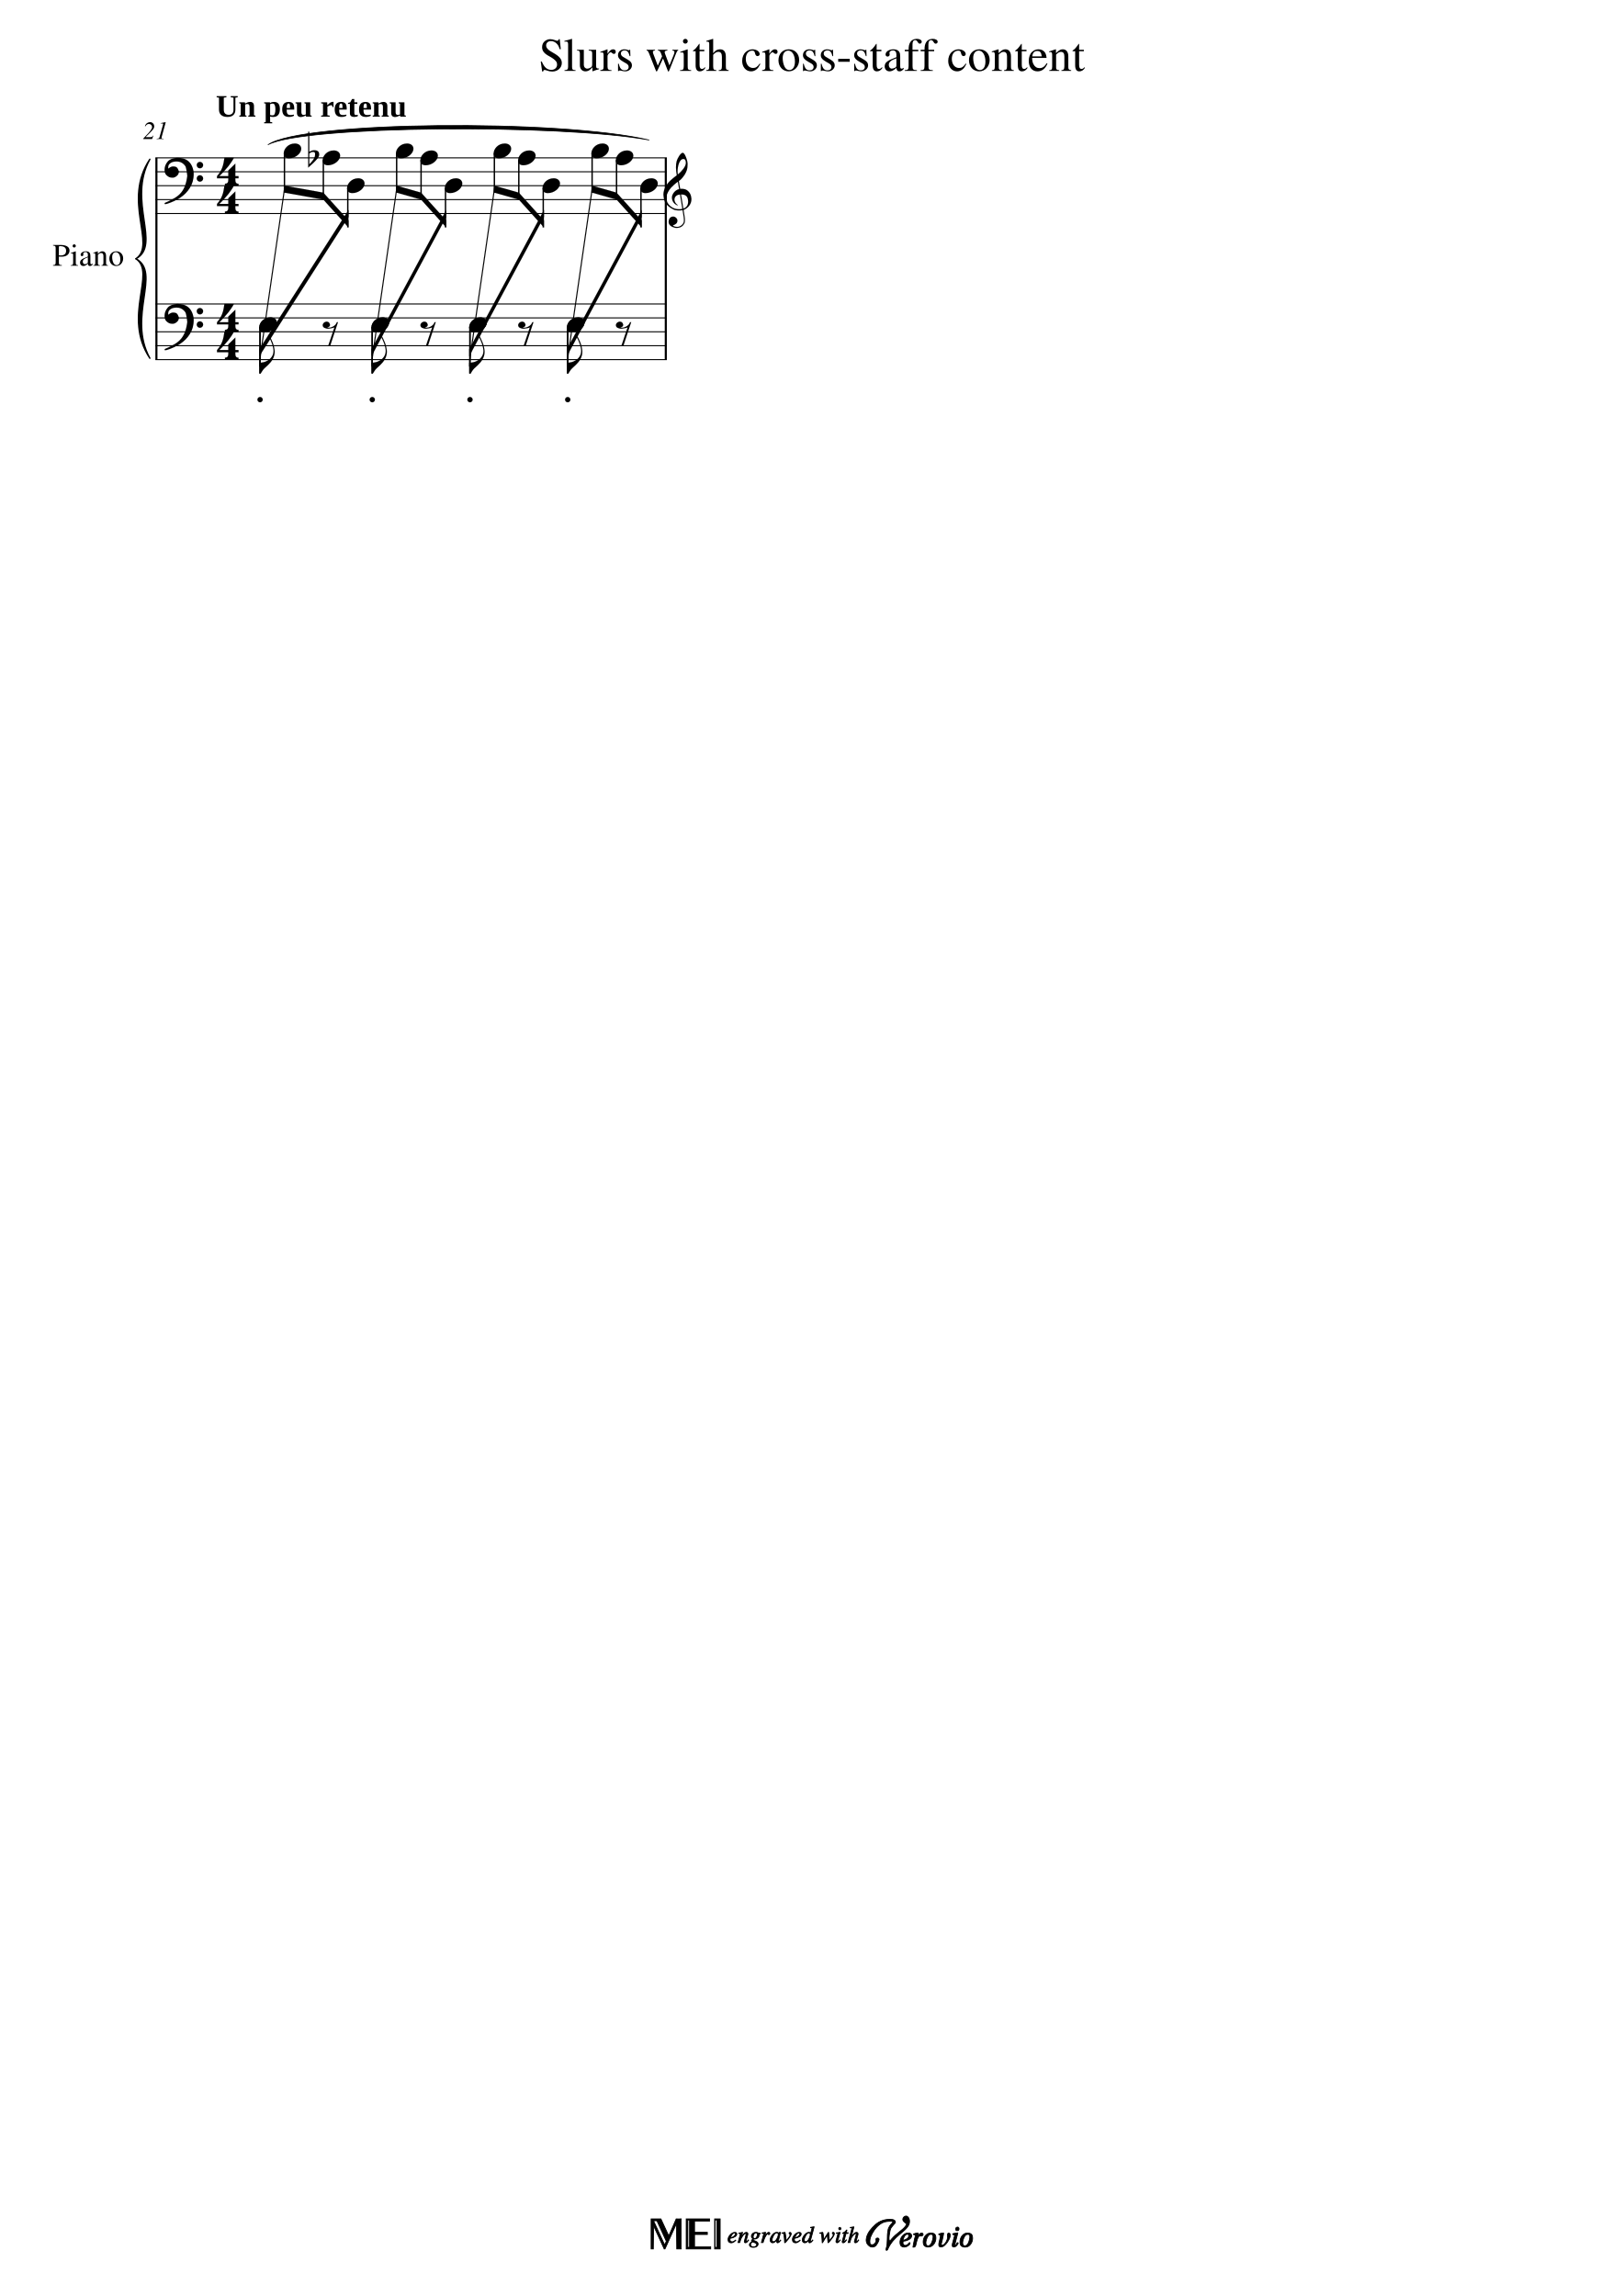
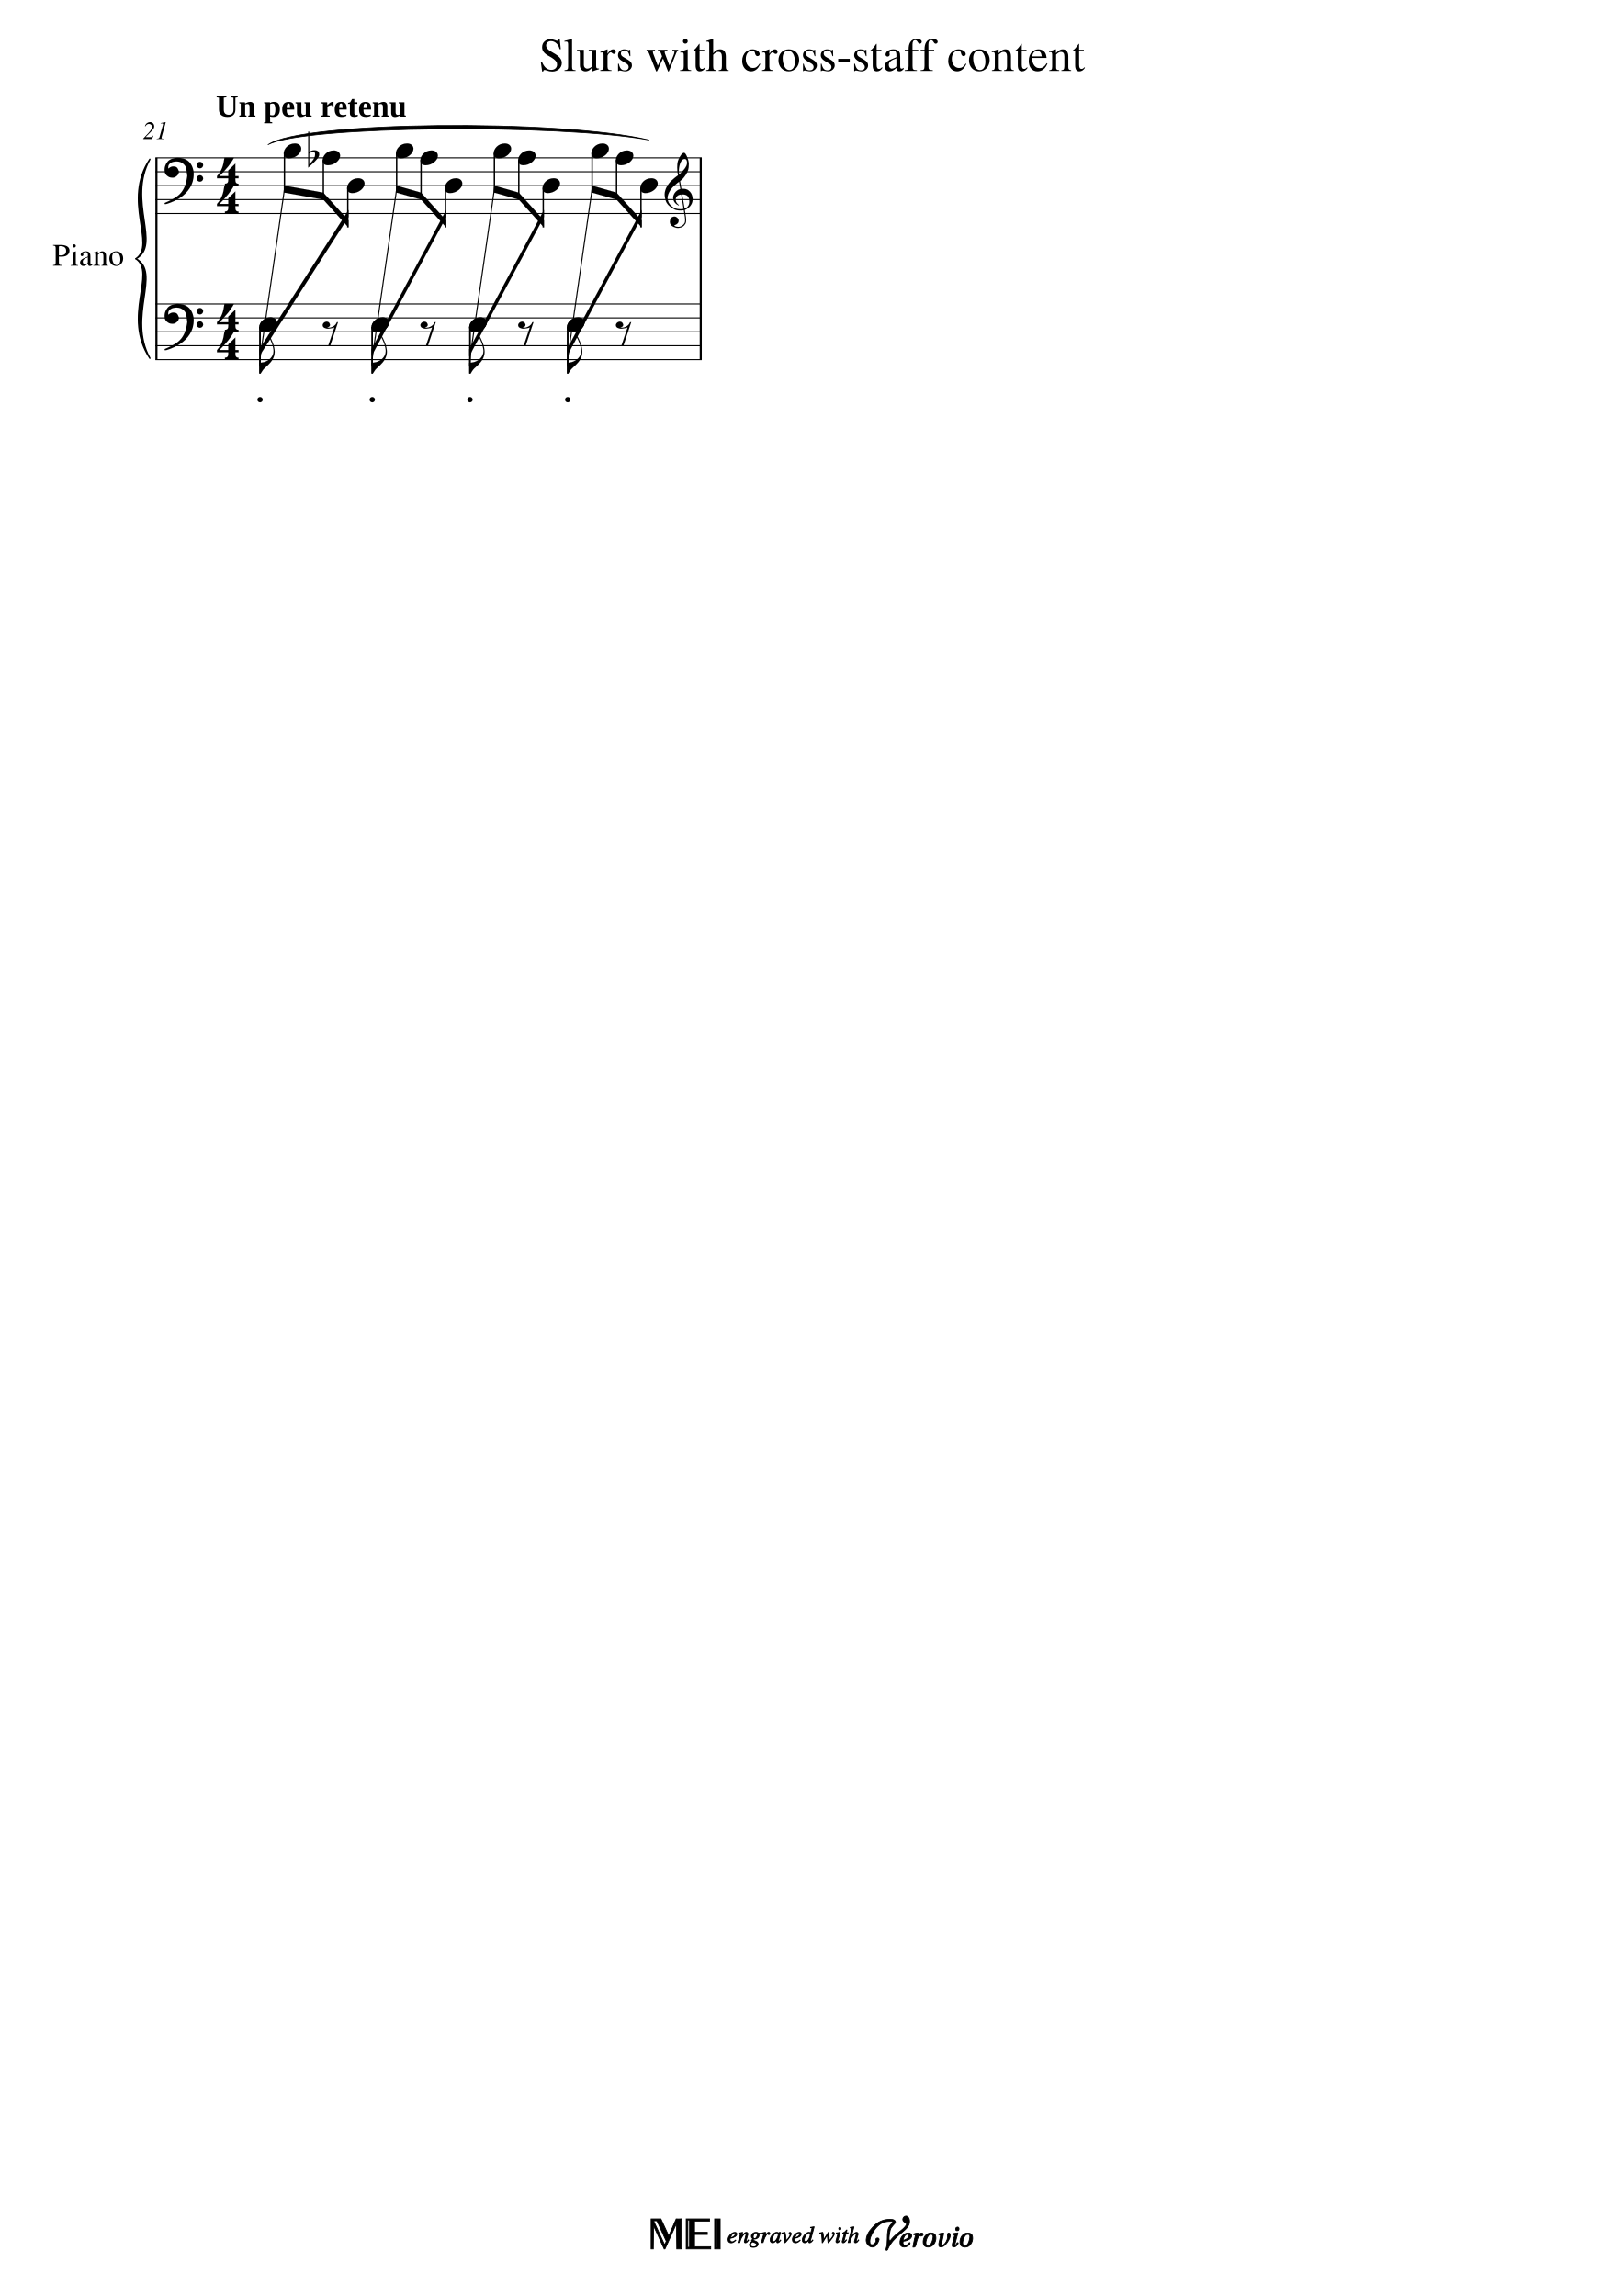
<svg xmlns="http://www.w3.org/2000/svg" xmlns:xlink="http://www.w3.org/1999/xlink" width="2100px" height="2970px" version="1.1" overflow="visible" id="docid">
  <defs>
    <g id="E062-docid">
      <path transform="scale(1,-1)" d="M582 -120c0 32 26 58 58 58s58 -26 58 -58s-26 -58 -58 -58s-58 26 -58 58zM582 120c0 32 26 58 58 58s58 -26 58 -58s-26 -58 -58 -58s-58 26 -58 58zM158 96c51 0 73 -14 88 -49l16 -39c0 -17 -2 -30 -7 -40c-3 -11 -10 -21 -19 -31c-17 -18 -49 -43 -84 -43 c-55 0 -77 13 -112 44c-24 21 -35 55 -35 100c0 46 14 81 32 112c30 52 71 79 137 93l36 6l26 2c154 0 235 -68 274 -182c11 -32 18 -68 18 -107c0 -103 -26 -182 -68 -250c-89 -145 -234 -230 -412 -288l-30 -5c-9 0 -14 3 -14 8c3 10 5 11 10 16c35 15 70 30 96 44l78 43 c96 57 162 136 197 258c9 33 17 60 22 100c3 22 5 35 6 39c-7 69 -16 115 -23 140s-4 22 -16 40c-8 12 -19 23 -31 34c-24 21 -62 44 -118 44c-48 0 -84 -8 -113 -28c-28 -19 -42 -44 -42 -73v-16c2 -5 3 -9 4 -11c24 22 52 39 84 39z" />
    </g>
    <g id="E084-docid">
      <path transform="scale(1,-1)" d="M20 -78c84 97 114 180 134 329h170c-13 -32 -82 -132 -99 -151l-84 -97c-33 -36 -59 -63 -80 -81h162v102l127 123v-225h57v-39h-57v-34c0 -43 19 -65 57 -65v-34h-244v36c48 0 60 26 60 70v27h-203v39z" />
    </g>
    <g id="E0A4-docid">
      <path transform="scale(1,-1)" d="M0 -39c0 68 73 172 200 172c66 0 114 -37 114 -95c0 -84 -106 -171 -218 -171c-64 0 -96 30 -96 94z" />
    </g>
    <g id="E260-docid">
      <path transform="scale(1,-1)" d="M20 110c32 16 54 27 93 27c26 0 35 -3 54 -13c13 -7 24 -20 27 -38l4 -25c0 -28 -16 -57 -45 -89c-23 -25 -39 -44 -65 -68l-88 -79v644h20v-359zM90 106c-32 0 -48 -10 -70 -29v-194c31 31 54 59 71 84c21 32 32 59 32 84c0 9 1 16 1 20c0 14 -3 21 -11 30l-8 3z" />
    </g>
    <g id="E07A-docid">
      <path transform="scale(1,-1)" d="M343 -190c-18 -3 -37 -5 -59 -5c-46 0 -79 6 -101 16c-68 33 -117 72 -146 119c-20 34 -33 80 -37 137c0 5 -1 10 -1 15c0 42 12 86 35 132c23 44 51 82 86 115s75 65 119 98c-2 12 -7 36 -11 72c-3 33 -3 57 -3 69c0 91 12 134 53 200c26 42 50 63 69 63 c16 0 34 -23 54 -71s30 -90 32 -124v-11c0 -85 -16 -126 -52 -187c-10 -16 -49 -70 -76 -92c-10 -7 -20 -15 -29 -23l24 -140c6 1 14 1 22 1c45 0 79 -9 103 -27c46 -33 71 -81 76 -143c1 -5 1 -12 1 -17c0 -96 -68 -163 -141 -193c6 -44 14 -86 20 -126c4 -24 4 -45 4 -62 c0 -23 -3 -41 -10 -54c-27 -50 -69 -77 -123 -80c-4 0 -9 -1 -13 -1c-29 0 -56 8 -84 21c-39 19 -60 46 -62 82v8c0 23 6 43 16 59c14 22 35 32 61 34h5c38 0 72 -32 75 -67v-7c0 -40 -26 -67 -81 -83c13 -19 39 -28 79 -28c48 0 90 34 109 67c7 12 10 31 10 57 c0 16 -1 33 -4 52c-6 41 -14 83 -20 124zM358 730c-74 0 -105 -137 -105 -223c0 -19 2 -37 4 -55c39 30 72 64 99 100c31 41 46 77 46 108v7c-3 41 -16 63 -42 63h-2zM315 92l42 -253c57 19 86 61 86 125c0 5 0 12 -1 18c-5 74 -44 110 -117 110h-10zM297 91 c-56 -2 -100 -36 -100 -93v-6c2 -36 34 -77 59 -89c-2 -2 -6 -4 -8 -8c-54 26 -91 69 -96 134v8c0 53 35 98 69 124c18 13 37 23 60 28l-22 132c-16 -10 -41 -29 -72 -57c-39 -34 -66 -65 -84 -92c-35 -54 -52 -102 -52 -142v-10c4 -53 27 -99 72 -137s96 -56 157 -56 c19 0 40 2 59 7c-15 86 -28 172 -42 257z" />
    </g>
    <g id="E241-docid">
      <path transform="scale(1,-1)" d="M179 646c-4 8 -17 30 -18 33l-4 10c0 3 2 5 5 5s7 -2 13 -7c23 -33 46 -81 66 -132c22 -57 35 -125 35 -163c0 -104 -60 -183 -122 -241c-63 -59 -57 -53 -61 -56c-38 -34 -63 -95 -71 -95h-22v190c40 7 69 11 87 16c88 27 168 95 168 200c0 30 -12 89 -30 138 c-17 47 -31 73 -46 102z" />
    </g>
    <g id="E4A3-docid">
      <path transform="scale(1,-1)" d="M0 -48c0 26 22 48 48 48s48 -22 48 -48s-22 -48 -48 -48s-48 22 -48 48z" />
    </g>
    <g id="E4E6-docid">
      <path transform="scale(1,-1)" d="M0 123c7 34 33 56 69 60c29 -3 43 -9 53 -29c4 -8 7 -15 10 -22c0 -21 -1 -25 -11 -35c-5 -8 -18 -14 -40 -20l12 -3l15 -1c44 0 97 26 122 56c10 11 18 26 24 42c7 1 15 2 22 3l-140 -424h-36l111 330c-10 -6 -27 -12 -53 -16l-52 -8h-10l-20 1c-1 0 -8 3 -21 6 c-37 9 -55 28 -55 60z" />
    </g>
  </defs>
  <style type="text/css">#docid g.ending, #docid g.fing, #docid g.reh, #docid g.tempo {font-weight:bold;}#docid g.dir, #docid g.dynam, #docid g.mNum {font-style:italic;}#docid g.label {font-weight:normal;}#docid ellipse, #docid path, #docid polygon, #docid polyline, #docid rect {stroke:currentColor}</style>
  <svg class="definition-scale" color="black" font-family="Times, serif" viewBox="0 0 21000 29700">
    <g class="page-margin" transform="translate(500, 500)">
      <g id="iJ6YNS9" class="mdiv pageMilestone" />
      <g id="j6ERYJ7" class="score pageMilestone" />
      <g id="g122BIZZ" class="system">
        <path d="M1523 1542 L1523 4152" stroke-width="27" />
        <g id="nJHI6M1" class="grpSym">
          <path d="M1438,4134 C1078,3594 1528,3027 1258,2847 C1591,3027 1141,3594 1438,4134" stroke-width="18" stroke-linecap="round" stroke-linejoin="round" />
          <path d="M1438,1560 C1141,2100 1591,2667 1258,2847 C1528,2667 1078,2100 1438,1560" stroke-width="18" stroke-linecap="round" stroke-linejoin="round" />
        </g>
        <g id="p1YYCF70" class="label">
          <text x="1105" y="2937" text-anchor="end" font-size="0px">
            <tspan id="r125YRK7" class="text">
              <tspan font-size="405px">Piano</tspan>
            </tspan>
          </text>
        </g>
        <g id="m1HYDLDV" class="section systemMilestone" />
        <g id="d1RIF43L" class="measure">
          <g id="aRA8GUK" class="mNum autogenerated">
            <text x="1510" y="1299" text-anchor="middle" font-size="0px">
              <tspan id="b1AYFJ9P" class="text">
                <tspan font-size="324px">21</tspan>
              </tspan>
            </text>
          </g>
          <g id="e36A7UB" class="staff">
-             <path d="M1510 1542 L8124 1542" stroke-width="13" />
-             <path d="M1510 1722 L8124 1722" stroke-width="13" />
-             <path d="M1510 1902 L8124 1902" stroke-width="13" />
-             <path d="M1510 2082 L8124 2082" stroke-width="13" />
-             <path d="M1510 2262 L8124 2262" stroke-width="13" />
+             <path d="M1510 1542 L8576 1542" stroke-width="13" />
+             <path d="M1510 1722 L8576 1722" stroke-width="13" />
+             <path d="M1510 1902 L8576 1902" stroke-width="13" />
+             <path d="M1510 2082 L8576 2082" stroke-width="13" />
+             <path d="M1510 2262 L8576 2262" stroke-width="13" />
            <g id="y1GSD7MC" class="clef">
              <use xlink:href="#E062-docid" transform="translate(1625, 1722) scale(0.72, 0.72)" />
            </g>
            <g id="a1IFG875" class="keySig" />
            <g id="c1YAYOCK" class="meterSig">
              <use xlink:href="#E084-docid" transform="translate(2292, 1722) scale(0.72, 0.72)" />
              <use xlink:href="#E084-docid" transform="translate(2292, 2082) scale(0.72, 0.72)" />
            </g>
            <g id="fW4SW7P" class="layer">
              <g id="g17JWEWV" class="beam">
                <polygon points="2854,4017 4007,2217 4007,2307 2854,4107" />
                <polygon points="2854,4152 3179,1902 3179,1992 2854,4242" />
                <polygon points="3179,1902 3682,1992 3682,2082 3179,1992" />
                <polygon points="3682,1992 4007,2352 4007,2442 3682,2082" />
                <g id="nknqyq" class="note">
                  <g class="notehead">
                    <use xlink:href="#E0A4-docid" transform="translate(2854, 3702) scale(0.72, 0.72)" />
                  </g>
                  <g id="d17EWFLB" class="stem">
                    <path d="M2863 3730 L2863 4242" stroke-width="18" />
                  </g>
                </g>
                <g id="iEPNT2P" class="note">
                  <g class="notehead">
                    <use xlink:href="#E0A4-docid" transform="translate(3170, 1452) scale(0.72, 0.72)" />
                  </g>
                  <g id="eZWEOI5" class="stem">
                    <path d="M3179 1480 L3179 1992" stroke-width="18" />
                  </g>
                </g>
                <g id="j180F7IU" class="note">
                  <g class="notehead">
                    <use xlink:href="#E0A4-docid" transform="translate(3673, 1542) scale(0.72, 0.72)" />
                  </g>
                  <g id="fXQFU55" class="stem">
                    <path d="M3682 1570 L3682 2082" stroke-width="18" />
                  </g>
                  <g id="k1JVOWO3" class="accid">
                    <use xlink:href="#E260-docid" transform="translate(3486, 1542) scale(0.72, 0.72)" />
                  </g>
                </g>
                <g id="l168SLSU" class="note">
                  <g class="notehead">
                    <use xlink:href="#E0A4-docid" transform="translate(3989, 1902) scale(0.72, 0.72)" />
                  </g>
                  <g id="g11K35MU" class="stem">
                    <path d="M3998 1930 L3998 2442" stroke-width="18" />
                  </g>
                </g>
              </g>
              <g id="m1I1R6XU" class="beam">
                <polygon points="4305,4017 5271,2217 5271,2307 4305,4107" />
                <polygon points="4305,4152 4630,1902 4630,1992 4305,4242" />
                <polygon points="4630,1902 4946,1992 4946,2082 4630,1992" />
                <polygon points="4946,1992 5271,2352 5271,2442 4946,2082" />
                <g id="n3L1BSY" class="note">
                  <g class="notehead">
                    <use xlink:href="#E0A4-docid" transform="translate(4305, 3702) scale(0.72, 0.72)" />
                  </g>
                  <g id="h1NRSQV" class="stem">
                    <path d="M4314 3730 L4314 4242" stroke-width="18" />
                  </g>
                </g>
                <g id="oYFJ0C6" class="note">
                  <g class="notehead">
                    <use xlink:href="#E0A4-docid" transform="translate(4621, 1452) scale(0.72, 0.72)" />
                  </g>
                  <g id="i1K5PWQO" class="stem">
                    <path d="M4630 1480 L4630 1992" stroke-width="18" />
                  </g>
                </g>
                <g id="p6KLLMO" class="note">
                  <g class="notehead">
                    <use xlink:href="#E0A4-docid" transform="translate(4937, 1542) scale(0.72, 0.72)" />
                  </g>
                  <g id="jF89DCD" class="stem">
                    <path d="M4946 1570 L4946 2082" stroke-width="18" />
                  </g>
                  <g id="q4CA8UL" class="accid" />
                </g>
                <g id="r10DL3CR" class="note">
                  <g class="notehead">
                    <use xlink:href="#E0A4-docid" transform="translate(5253, 1902) scale(0.72, 0.72)" />
                  </g>
                  <g id="k1FISYPL" class="stem">
                    <path d="M5262 1930 L5262 2442" stroke-width="18" />
                  </g>
                </g>
              </g>
              <g id="s1IC15RP" class="beam">
                <polygon points="5569,4017 6535,2217 6535,2307 5569,4107" />
                <polygon points="5569,4152 5894,1902 5894,1992 5569,4242" />
                <polygon points="5894,1902 6210,1992 6210,2082 5894,1992" />
                <polygon points="6210,1992 6535,2352 6535,2442 6210,2082" />
                <g id="tBZ62SV" class="note">
                  <g class="notehead">
                    <use xlink:href="#E0A4-docid" transform="translate(5569, 3702) scale(0.72, 0.72)" />
                  </g>
                  <g id="l1ABBN8W" class="stem">
                    <path d="M5578 3730 L5578 4242" stroke-width="18" />
                  </g>
                </g>
                <g id="uW4WKQ" class="note">
                  <g class="notehead">
                    <use xlink:href="#E0A4-docid" transform="translate(5885, 1452) scale(0.72, 0.72)" />
                  </g>
                  <g id="m12P1BRU" class="stem">
                    <path d="M5894 1480 L5894 1992" stroke-width="18" />
                  </g>
                </g>
                <g id="vLC6GUE" class="note">
                  <g class="notehead">
                    <use xlink:href="#E0A4-docid" transform="translate(6201, 1542) scale(0.72, 0.72)" />
                  </g>
                  <g id="nDW87ZK" class="stem">
                    <path d="M6210 1570 L6210 2082" stroke-width="18" />
                  </g>
                  <g id="w1KCUVGJ" class="accid" />
                </g>
                <g id="xGUU4JQ" class="note">
                  <g class="notehead">
                    <use xlink:href="#E0A4-docid" transform="translate(6517, 1902) scale(0.72, 0.72)" />
                  </g>
                  <g id="o1QUDUF9" class="stem">
                    <path d="M6526 1930 L6526 2442" stroke-width="18" />
                  </g>
                </g>
              </g>
              <g id="yAUW6TF" class="beam">
                <polygon points="6833,4017 7799,2217 7799,2307 6833,4107" />
                <polygon points="6833,4152 7158,1902 7158,1992 6833,4242" />
                <polygon points="7158,1902 7474,1992 7474,2082 7158,1992" />
                <polygon points="7474,1992 7799,2352 7799,2442 7474,2082" />
                <g id="z14DBQNG" class="note">
                  <g class="notehead">
                    <use xlink:href="#E0A4-docid" transform="translate(6833, 3702) scale(0.72, 0.72)" />
                  </g>
                  <g id="p1YCXJ73" class="stem">
                    <path d="M6842 3730 L6842 4242" stroke-width="18" />
                  </g>
                </g>
                <g id="a1QJ4FU1" class="note">
                  <g class="notehead">
                    <use xlink:href="#E0A4-docid" transform="translate(7149, 1452) scale(0.72, 0.72)" />
                  </g>
                  <g id="q1XPOA9B" class="stem">
                    <path d="M7158 1480 L7158 1992" stroke-width="18" />
                  </g>
                </g>
                <g id="b1XSZE2H" class="note">
                  <g class="notehead">
                    <use xlink:href="#E0A4-docid" transform="translate(7465, 1542) scale(0.72, 0.72)" />
                  </g>
                  <g id="rG2INEF" class="stem">
                    <path d="M7474 1570 L7474 2082" stroke-width="18" />
                  </g>
                  <g id="c1IEYM10" class="accid" />
                </g>
                <g id="n67uxo" class="note">
                  <g class="notehead">
                    <use xlink:href="#E0A4-docid" transform="translate(7781, 1902) scale(0.72, 0.72)" />
                  </g>
                  <g id="sDC845L" class="stem">
                    <path d="M7790 1930 L7790 2442" stroke-width="18" />
                  </g>
                </g>
              </g>
              <g id="e1EHME80" class="clef">
-                 <use xlink:href="#E07A-docid" transform="translate(8081, 2082) scale(0.72, 0.72)" />
+                 <use xlink:href="#E07A-docid" transform="translate(8097, 2082) scale(0.72, 0.72)" />
              </g>
            </g>
          </g>
          <g id="f1BEGS43" class="staff">
-             <path d="M1510 3432 L8124 3432" stroke-width="13" />
-             <path d="M1510 3612 L8124 3612" stroke-width="13" />
-             <path d="M1510 3792 L8124 3792" stroke-width="13" />
-             <path d="M1510 3972 L8124 3972" stroke-width="13" />
-             <path d="M1510 4152 L8124 4152" stroke-width="13" />
+             <path d="M1510 3432 L8576 3432" stroke-width="13" />
+             <path d="M1510 3612 L8576 3612" stroke-width="13" />
+             <path d="M1510 3792 L8576 3792" stroke-width="13" />
+             <path d="M1510 3972 L8576 3972" stroke-width="13" />
+             <path d="M1510 4152 L8576 4152" stroke-width="13" />
            <g id="h1NOEACU" class="clef">
              <use xlink:href="#E062-docid" transform="translate(1625, 3612) scale(0.72, 0.72)" />
            </g>
            <g id="j1MJC8FW" class="keySig" />
            <g id="lB3ZX2T" class="meterSig">
              <use xlink:href="#E084-docid" transform="translate(2292, 3612) scale(0.72, 0.72)" />
              <use xlink:href="#E084-docid" transform="translate(2292, 3972) scale(0.72, 0.72)" />
            </g>
            <g id="gETMZTA" class="layer">
              <g id="h1WRIV4E" class="note">
                <g class="notehead">
                  <use xlink:href="#E0A4-docid" transform="translate(2854, 3702) scale(0.72, 0.72)" />
                </g>
                <g id="t1W416P4" class="stem">
                  <path d="M2863 3730 L2863 4332" stroke-width="18" />
                  <g id="u1N7W5D7" class="flag">
                    <use xlink:href="#E241-docid" transform="translate(2854, 4332) scale(0.72, 0.72)" />
                  </g>
                </g>
                <g id="i123OHXR" class="artic">
                  <use xlink:href="#E4A3-docid" transform="translate(2829, 4635) scale(0.72, 0.72)" />
                </g>
              </g>
              <g id="jQFEFEK" class="rest">
                <use xlink:href="#E4E6-docid" transform="translate(3673, 3792) scale(0.72, 0.72)" />
              </g>
              <g id="kOVASEE" class="note">
                <g class="notehead">
                  <use xlink:href="#E0A4-docid" transform="translate(4305, 3702) scale(0.72, 0.72)" />
                </g>
                <g id="vOSZ00" class="stem">
                  <path d="M4314 3730 L4314 4332" stroke-width="18" />
                  <g id="w1AY2QDY" class="flag">
                    <use xlink:href="#E241-docid" transform="translate(4305, 4332) scale(0.72, 0.72)" />
                  </g>
                </g>
                <g id="l1I7OPR1" class="artic">
                  <use xlink:href="#E4A3-docid" transform="translate(4280, 4635) scale(0.72, 0.72)" />
                </g>
              </g>
              <g id="m81K135" class="rest">
                <use xlink:href="#E4E6-docid" transform="translate(4937, 3792) scale(0.72, 0.72)" />
              </g>
              <g id="n2N7U24" class="note">
                <g class="notehead">
                  <use xlink:href="#E0A4-docid" transform="translate(5569, 3702) scale(0.72, 0.72)" />
                </g>
                <g id="xSD1YHA" class="stem">
                  <path d="M5578 3730 L5578 4332" stroke-width="18" />
                  <g id="y17DXS56" class="flag">
                    <use xlink:href="#E241-docid" transform="translate(5569, 4332) scale(0.72, 0.72)" />
                  </g>
                </g>
                <g id="o1FK4NGH" class="artic">
                  <use xlink:href="#E4A3-docid" transform="translate(5544, 4635) scale(0.72, 0.72)" />
                </g>
              </g>
              <g id="p1AX0ZDE" class="rest">
                <use xlink:href="#E4E6-docid" transform="translate(6201, 3792) scale(0.72, 0.72)" />
              </g>
              <g id="qI1DT7K" class="note">
                <g class="notehead">
                  <use xlink:href="#E0A4-docid" transform="translate(6833, 3702) scale(0.72, 0.72)" />
                </g>
                <g id="z126H5TI" class="stem">
                  <path d="M6842 3730 L6842 4332" stroke-width="18" />
                  <g id="a1YELUCK" class="flag">
                    <use xlink:href="#E241-docid" transform="translate(6833, 4332) scale(0.72, 0.72)" />
                  </g>
                </g>
                <g id="rJ8GLXL" class="artic">
                  <use xlink:href="#E4A3-docid" transform="translate(6808, 4635) scale(0.72, 0.72)" />
                </g>
              </g>
              <g id="s1HUMGE0" class="rest">
                <use xlink:href="#E4E6-docid" transform="translate(7465, 3792) scale(0.72, 0.72)" />
              </g>
            </g>
          </g>
          <g id="t1YD0KSR" class="tempo" xml:lang="it">
            <text x="2292" y="1009" font-size="0px">
              <tspan id="u1XWY667" class="rend" font-weight="bold">
                <tspan id="vE1WURA" class="text">
                  <tspan font-family="Times New Roman" font-size="405px">Un peu retenu</tspan>
                </tspan>
              </tspan>
            </text>
          </g>
          <g id="wK8FJ60" class="slur">
            <path d="M2967,1372 C3402,1065 6739,1039 7894,1311 C6733,1099 3418,1123 2967,1372" stroke-width="9" stroke-linecap="round" stroke-linejoin="round" />
          </g>
          <g id="cNFAQML" class="barLine">
-             <path d="M8111 1542 L8111 2262" stroke-width="27" />
-             <path d="M8111 3432 L8111 4152" stroke-width="27" />
-             <path d="M8111 2262 L8111 3432" stroke-width="27" />
+             <path d="M8563 1542 L8563 2262" stroke-width="27" />
+             <path d="M8563 3432 L8563 4152" stroke-width="27" />
+             <path d="M8563 2262 L8563 3432" stroke-width="27" />
          </g>
        </g>
        <g id="gB13UK1" class="systemMilestoneEnd m1HYDLDV" />
      </g>
      <g id="h158DR4J" class="pageMilestoneEnd j6ERYJ7" />
      <g id="iUV8894" class="pageMilestoneEnd iJ6YNS9" />
      <g id="p1CAQXBX" class="pgHead autogenerated">
        <text font-size="0px">
          <tspan id="qEDENPO" class="rend" x="10000" y="417" text-anchor="middle">
            <tspan id="rUNE3HG" class="rend">
              <tspan id="s1SW5LIP" class="text">
                <tspan font-size="607px">Slurs with cross-staff content</tspan>
              </tspan>
            </tspan>
          </tspan>
        </text>
      </g>
      <g id="jZZ1RF5" class="pgFoot autogenerated">
        <g id="k91JIAK" class="fig">
          <g class="svg" transform="translate(7750, 28099) scale(10, 10)">
            <g>
              <path fill="#000000" d="M 17.113,49.265 V 10.368 h 12.697 c 3.289,7.337 6.713,14.61 10.127,21.889 3.42,-7.485 6.256,-14.205 9.589,-21.91 2.436,0.104 4.317,0.085 6.484,-0.058 V 49.264 H 50.274 C 50.145,38.356 50.016,27.448 49.887,16.54 45.003,27.315 39.967,38.434 35.084,49.209 34.679,49.344 34.427,49.136 34.022,49.271 29.466,39.331 24.91,29.391 20.354,19.451 20.224,29.389 20.095,39.327 19.965,49.264 H 17.113 Z M 36.754,39.325 C 32.721,30.513 28.688,21.701 24.655,12.889 22.531,12.751 22.657,12.71 20.714,12.814 v 0.966 c 4.613,9.998 9.609,20.749 13.873,30.082 0.722,-1.513 1.445,-3.025 2.167,-4.538 z m 25.738,9.94 c 0,-12.966 0,-25.931 0,-38.897 10.084,0 20.169,0 30.253,0 0,0.96 0,1.921 0,2.881 -6.483,0 -12.966,0 -19.448,0 0,4.802 0,9.604 0,14.406 5.522,0 11.045,0 16.567,0 0,0.96 0,1.921 0,2.881 -5.522,0 -11.045,0 -16.567,0 0,5.282 0,10.565 0,15.847 6.963,0 13.926,0 20.889,0 0,0.96 0,1.921 0,2.881 -10.565,0 -21.129,0 -31.694,0 z m 4.322,-2.161 c 0,-11.765 0,-23.53 0,-35.295 -0.72,0 -1.441,0 -2.161,0 0,11.765 0,23.53 0,35.295 0.72,0 1.441,0 2.161,0 z m 32.414,2.161 c 0,-12.966 0,-25.931 0,-38.897 2.401,0 4.802,0 7.203,0 0,12.966 0,25.931 0,38.897 -2.401,0 -4.802,0 -7.203,0 z m 2.881,-2.161 c 0,-11.765 0,-23.53 0,-35.295 -0.72,0 -1.441,0 -2.161,0 0,11.765 0,23.53 0,35.295 0.72,0 1.441,0 2.161,0 z" />
              <path fill="#000000" d="m 346.3,6.7 c -3.1,0.5 -4.9,4.4 -2.7,6.8 1.2,1.4 2.7,2.4 4.1,3.5 -2.4,5.3 -7.7,8.3 -11.9,12.1 -3.7,2.8 -7,6.2 -9.7,9.9 -2.2,-0.8 -0.915,-7.719 -0.627,-9.5 0.288,-1.781 0.727,-6.4 2.927,-8.7 1.3,-1.9 3,-3.5 4.5,-5.2 1.2,-3.4 -3.2,-4.9 -5.8,-4.6 -7.3,-0.5 -14.6,2 -20,6.8 -5,4.6 -10,10.1 -11.5,17 -0.9,3.5 -0.2,7.5 2.8,9.9 2.5,2.8 7.4,2.9 9.8,-0.2 1.7,-2.3 3.2,-4.8 3.8,-7.6 -0.1,-2.6 -4.4,-2.3 -4.3,0.2 1.2,2.4 -0.9,4.7 -2.7,6.2 -1.7,0.9 -4.7,0.7 -4.8,-1.7 -1,-5.8 2.1,-11.3 5.2,-16.1 4,-5.8 9.8,-11.2 17.2,-11.8 1.6,0 8.1,-1.2 6.8,1.4 -2.8,2.8 -5.6,6.1 -6,10.3 -1.6,7.7 0.1,15.7 -2.3,23.2 -1.1,3.9 2,2.6 2.5,0.2 3.3,-7.4 8.9,-13.4 15.1,-18.5 4.2,-3.9 9.5,-7.1 11.9,-12.6 1.3,-3.6 1.2,-9 -2.7,-10.9 -0.504,-0.177 -1.07,-0.165 -1.6,-0.1 z m 66,14.5 c -2,0.8 -1.8,4.9 0.8,4.4 3.4,0.4 2.9,-6.2 -0.8,-4.4 z m 0.6,7.3 c -1.3,0.5 -7.6,0.5 -5.4,2.2 4,-0.3 0.7,4.5 0.6,6.7 -0.4,2.9 -2.4,5.9 -1.2,8.8 2.7,1.7 5.6,-0.8 6.8,-3.2 1.6,-1.4 -0.5,-3 -1.2,-0.9 -0.4,0.8 -2.4,3.5 -2.6,1.8 1.1,-5 2.7,-9.9 3.9,-14.9 l -0.1,-0.5 h -0.9 z m -65.1,0.2 c -6.5,1.6 -10.5,9.5 -8.2,15.7 2.1,3.4 7.4,2.9 10.1,0.4 2,-0.2 3.6,-5.3 1,-3.4 -1.4,2 -4,4.2 -6.5,2.8 -2.2,-1.9 -1.9,-5.7 1.7,-5.3 3.1,-0.9 6.9,-2.1 8.1,-5.5 0.9,-2.7 -1.6,-5.2 -4.3,-4.8 h -1.1 -0.7 z m 13.6,0 c -2.2,0 -8.5,1.8 -2.9,2.3 0.9,1.9 -1,4.9 -1.1,7.2 -0.5,2.9 -1.4,5.7 -1.7,8.7 3.7,0.7 3.8,-2.6 4.4,-5.3 0.9,-3.3 1.6,-7 4.1,-9.5 2.4,1.6 6.8,-0.7 3.7,-3.4 -2.9,-0.5 -4.8,2.4 -6.2,4.3 0,-1.2 2.4,-5 -0.2,-4.3 z m 15.8,0 c -6.4,1.3 -9.6,9.1 -7.7,14.9 1.9,4 7.7,3.9 11,1.7 4.1,-3 6,-8.9 4.4,-13.7 -1.3,-3 -4.8,-3.2 -7.6,-3 z m 17,0 c -2.3,0 -8.8,1.9 -3,2.4 0.4,2.5 -1,5.7 -1.4,8.4 -0.7,2.4 -1.8,7.5 2.1,7.2 3.8,-0.1 6.5,-3.5 8.5,-6.3 2,-3.2 4.5,-7 3.3,-10.9 -3.7,-3 -3.6,2.6 -3.1,5.1 -0.7,3.8 -2.7,7.9 -6.2,9.8 -3.6,0.6 -1,-4.3 -0.8,-6.1 0.6,-3.2 1.6,-6.3 1.9,-9.5 h -1.1 z m 30.6,0 c -6.3,1.2 -9.5,8.9 -7.8,14.7 1.5,4 7.2,4.2 10.5,2.4 4.6,-2.8 6.6,-9.3 4.8,-14.3 -1.4,-2.8 -4.8,-3 -7.5,-2.8 z m -75.4,1.7 c 2.1,1.5 0.2,4.7 -1.6,5.7 -1.1,0.4 -5.5,3.4 -4.6,0.7 0.8,-2.7 2.2,-6.2 5.3,-6.6 l 0.9,0.1 z m 30.8,0 c 2.6,1.5 1.3,5.2 0.8,7.6 -0.8,2.7 -1.9,5.9 -4.7,7.1 -5.1,0.8 -4,-5.8 -2.8,-8.8 1,-2.8 3,-6.8 6.7,-5.8 z m 47.1,-0.1 c 2.9,0.7 2,4.7 1.5,6.8 -0.7,3 -1.8,6.7 -5,8 -4.7,0.8 -4,-5.1 -3,-7.9 0.9,-3 2.7,-7.3 6.5,-6.8 z" />
              <g>
                <path d="m 116.566,37.118 q 0,-3.252 2.93,-6.299 2.9,-3.047 5.991,-3.047 1.143,0 1.816,0.527 0.674,0.527 0.674,1.567 0,2.109 -2.476,3.618 -2.461,1.494 -5.186,1.831 l -0.835,0.103 q -0.19,0.601 -0.264,0.967 -0.073,0.352 -0.073,0.894 0,1.289 0.835,2.007 0.85,0.718 2.007,0.718 1.099,0 2.329,-0.732 0.703,-0.425 2.036,-1.523 l 0.381,0.337 q -0.659,0.835 -1.89,1.714 -2.183,1.567 -4.38,1.567 -1.553,0 -2.725,-1.099 -1.172,-1.099 -1.172,-3.149 z m 3.12,-2.358 q 2.798,-0.41 4.556,-1.963 Q 126,31.229 126,29.691 q 0,-0.557 -0.264,-0.879 -0.264,-0.337 -0.776,-0.337 -0.952,0 -1.875,0.82 -0.908,0.806 -1.641,1.831 -0.776,1.201 -1.23,2.3 -0.249,0.586 -0.527,1.333 z" />
                <path d="m 129.472,41 2.534,-9.053 q 0.322,-1.143 0.366,-1.377 0.059,-0.249 0.059,-0.527 0,-0.425 -0.249,-0.659 -0.234,-0.249 -0.938,-0.249 -0.176,0 -0.352,0.029 -0.161,0.015 -0.366,0.044 v -0.498 q 0.952,-0.146 1.348,-0.22 0.41,-0.073 0.879,-0.176 l 2.622,-0.571 q 0.088,0.059 0.117,0.132 l -1.948,6.299 q 1.787,-2.739 2.988,-4.072 2.109,-2.358 3.779,-2.358 0.645,0 1.113,0.249 0.894,0.483 0.894,1.743 0,0.352 -0.073,0.732 -0.073,0.381 -0.19,0.82 l -1.919,7.017 q -0.059,0.22 -0.132,0.542 -0.073,0.308 -0.073,0.439 0,0.22 0.103,0.396 0.103,0.176 0.337,0.176 0.381,0 0.879,-0.439 0.498,-0.454 1.626,-1.919 l 0.425,0.381 q -1.201,1.626 -1.904,2.285 -1.201,1.157 -2.3,1.157 -0.498,0 -0.967,-0.322 -0.454,-0.337 -0.454,-1.201 0,-0.249 0.029,-0.527 0.044,-0.278 0.103,-0.483 l 1.846,-7.119 q 0.146,-0.586 0.19,-0.952 0.059,-0.381 0.059,-0.542 0,-0.352 -0.176,-0.601 -0.161,-0.264 -0.586,-0.264 -1.099,0 -2.769,1.992 -0.981,1.187 -1.992,2.827 -0.776,1.274 -1.23,2.49 Q 132.709,37.821 131.742,41 Z" />
                <path d="m 149.13,33.5 q 0,0.908 0.278,1.45 0.469,0.894 1.685,0.894 1.318,0 2.344,-1.67 1.04,-1.685 1.04,-3.706 0,-0.967 -0.425,-1.509 -0.425,-0.557 -1.274,-0.557 -1.641,0 -2.651,1.743 -0.996,1.743 -0.996,3.354 z m 0.513,13.066 q 1.743,0 2.886,-0.835 1.157,-0.835 1.157,-1.992 0,-0.879 -0.601,-1.479 -0.322,-0.322 -1.04,-0.688 -0.601,-0.293 -2.036,-0.835 -1.421,-0.557 -1.641,-0.557 -0.381,0 -1.479,1.011 -1.099,1.025 -1.099,2.314 0,1.948 1.685,2.681 0.879,0.381 2.168,0.381 z m -5.479,-2.681 q 0,-1.099 0.835,-2.095 0.85,-0.981 2.681,-1.963 -0.366,-0.234 -0.601,-0.483 -0.234,-0.264 -0.234,-0.688 0,-0.601 0.835,-1.377 0.469,-0.439 1.523,-1.157 -0.938,-0.352 -1.611,-0.996 -0.82,-0.864 -0.82,-2.241 0,-2.212 1.729,-3.677 1.729,-1.465 4.277,-1.465 1.333,0 2.256,0.425 0.923,0.41 1.084,0.688 h 1.978 v 1.172 h -1.494 q 0.088,0.322 0.132,0.586 0.044,0.264 0.044,0.747 0,2.373 -1.846,3.735 -1.831,1.362 -3.955,1.362 -0.22,0 -0.41,-0.015 -0.19,-0.029 -0.469,-0.088 -0.22,0 -0.601,0.425 -0.396,0.425 -0.396,0.762 0,0.498 3.223,1.699 3.208,1.216 3.208,3.56 0,1.758 -1.611,3.076 -1.611,1.333 -4.863,1.333 -2.256,0 -3.574,-0.967 -1.318,-0.967 -1.318,-2.358 z" />
                <path d="m 165.038,27.67 q 0.132,0 0.176,0.088 0.059,0.073 0.059,0.176 -0.015,0.146 -0.029,0.22 l -1.465,5.669 0.322,-0.63 q 1.055,-2.065 2.461,-3.765 1.421,-1.714 2.695,-1.714 0.688,0 1.055,0.454 0.381,0.454 0.381,1.04 0,0.659 -0.381,1.099 -0.366,0.425 -1.025,0.425 -0.454,0 -0.688,-0.176 -0.234,-0.176 -0.366,-0.41 l -0.176,-0.322 q -0.059,-0.088 -0.146,-0.132 -0.073,-0.059 -0.19,-0.059 -0.571,0 -1.655,1.597 -1.069,1.597 -1.919,3.457 -0.513,1.128 -1.143,2.988 Q 162.606,38.847 161.947,41 h -2.256 l 2.432,-8.818 q 0.205,-0.762 0.322,-1.362 0.132,-0.601 0.132,-0.981 0,-0.439 -0.22,-0.674 -0.22,-0.234 -0.762,-0.234 -0.176,0 -0.439,0.029 -0.264,0.029 -0.63,0.073 v -0.483 l 0.586,-0.117 q 1.143,-0.234 2.49,-0.498 1.362,-0.264 1.436,-0.264 z" />
                <path d="m 181.518,30.424 q 0,-1.055 -0.483,-1.553 -0.483,-0.498 -1.172,-0.498 -2.388,0 -4.438,3.662 -1.802,3.223 -1.802,5.552 0,1.172 0.498,1.714 0.513,0.527 1.26,0.527 2.212,0 4.263,-3.56 1.875,-3.237 1.875,-5.845 z m -1.831,-2.71 q 1.157,0 1.787,0.601 0.337,0.322 0.527,0.85 l 0.073,0.205 0.322,-1.113 q 0.059,-0.19 0.103,-0.249 0.044,-0.073 0.205,-0.088 l 1.655,-0.19 q 0.132,0 0.146,0.059 0.029,0.044 0,0.176 -0.059,0.19 -0.088,0.308 -0.029,0.103 -0.088,0.308 l -1.348,5.244 q -0.439,1.714 -0.747,2.959 -0.542,2.256 -0.542,2.578 0,0.205 0.103,0.308 0.117,0.088 0.278,0.088 0.132,0 0.278,-0.088 0.161,-0.088 0.381,-0.264 l 0.249,-0.205 q 0.117,-0.103 0.264,-0.234 0.146,-0.146 0.352,-0.352 l 0.908,-0.938 0.352,0.308 q -1.523,1.948 -2.446,2.651 -0.923,0.688 -1.758,0.688 -0.542,0 -0.85,-0.381 -0.293,-0.381 -0.293,-0.952 0,-0.527 0.19,-1.509 0.205,-0.996 0.396,-1.67 -0.264,0.439 -0.894,1.289 -0.615,0.835 -1.523,1.626 -1.069,0.952 -2.051,1.348 -0.762,0.264 -1.465,0.264 -1.187,0 -2.153,-0.967 -0.967,-0.981 -0.967,-2.769 0,-3.076 2.754,-6.416 2.842,-3.472 5.889,-3.472 z" />
                <path d="m 196.664,27.772 q 0.82,0 1.26,0.586 0.439,0.586 0.439,1.333 0,1.978 -3.911,6.929 -3.706,4.702 -4.438,4.702 -0.22,0 -0.293,-0.601 -0.044,-0.337 -0.044,-1.143 0,-0.981 -0.19,-3.325 -0.19,-2.344 -0.366,-3.472 -0.366,-2.476 -0.718,-3.193 -0.352,-0.718 -1.333,-0.718 -0.161,0 -0.381,0.015 -0.205,0.015 -0.483,0.044 v -0.381 q 0.439,-0.088 1.846,-0.396 1.406,-0.308 1.494,-0.337 l 0.483,-0.146 q 0.205,-0.059 0.322,0.234 0.117,0.278 0.293,1.055 0.557,2.549 0.835,5.024 0.176,1.538 0.352,4.556 l 0.483,-0.513 q 1.509,-1.597 3.018,-3.794 1.509,-2.197 1.509,-3.105 0,-0.454 -0.659,-1.084 -0.659,-0.645 -0.659,-1.172 0,-0.483 0.322,-0.791 0.337,-0.308 0.82,-0.308 z" />
                <path d="m 199.828,37.118 q 0,-3.252 2.93,-6.299 2.9,-3.047 5.991,-3.047 1.143,0 1.816,0.527 0.674,0.527 0.674,1.567 0,2.109 -2.476,3.618 -2.461,1.494 -5.186,1.831 l -0.835,0.103 q -0.19,0.601 -0.264,0.967 -0.073,0.352 -0.073,0.894 0,1.289 0.835,2.007 0.85,0.718 2.007,0.718 1.099,0 2.329,-0.732 0.703,-0.425 2.036,-1.523 l 0.381,0.337 q -0.659,0.835 -1.89,1.714 -2.183,1.567 -4.38,1.567 -1.553,0 -2.725,-1.099 -1.172,-1.099 -1.172,-3.149 z m 3.12,-2.358 q 2.798,-0.41 4.556,-1.963 1.758,-1.567 1.758,-3.105 0,-0.557 -0.264,-0.879 -0.264,-0.337 -0.776,-0.337 -0.952,0 -1.875,0.82 -0.908,0.806 -1.641,1.831 -0.776,1.201 -1.23,2.3 -0.249,0.586 -0.527,1.333 z" />
                <path d="m 215.238,37.602 q 0,0.894 0.41,1.567 0.41,0.659 1.392,0.659 2.095,0 4.028,-3.369 1.816,-3.164 1.816,-5.991 0,-0.894 -0.293,-1.479 -0.293,-0.586 -1.187,-0.586 -2.227,0 -4.307,3.604 -1.86,3.223 -1.86,5.596 z m 6.006,-9.888 q 1.157,0 1.641,0.557 0.278,0.322 0.439,1.099 l 1.67,-6.006 q 0.073,-0.249 0.088,-0.439 0.029,-0.205 0.029,-0.352 0,-0.571 -0.22,-0.718 -0.205,-0.146 -0.601,-0.146 -0.249,0 -0.469,0.015 -0.205,0.015 -0.557,0.044 v -0.483 q 1.655,-0.22 4.585,-0.762 l 0.132,0.146 -0.029,0.161 -2.812,10.532 -1.919,6.973 q -0.059,0.234 -0.103,0.439 -0.029,0.19 -0.029,0.352 0,0.396 0.19,0.513 0.205,0.117 0.352,0.117 0.425,0 1.201,-0.747 0.454,-0.454 1.245,-1.406 l 0.337,0.322 -0.205,0.308 q -0.542,0.806 -1.392,1.641 -1.509,1.479 -2.71,1.479 -0.396,0 -0.718,-0.176 -0.601,-0.352 -0.601,-1.26 0,-0.308 0.088,-0.981 0.088,-0.674 0.264,-1.465 -1.113,1.699 -2.446,2.783 -1.318,1.084 -2.886,1.084 -1.274,0 -2.227,-0.908 -0.952,-0.908 -0.952,-2.798 0,-3.193 2.93,-6.562 2.915,-3.354 5.684,-3.354 z" />
                <path d="m 254.13,29.53 q 0,1.23 -1.187,3.252 -0.659,1.128 -1.86,2.739 -1.23,1.655 -2.534,3.267 -2.065,2.549 -2.432,2.549 -0.161,0 -0.205,-0.132 -0.044,-0.132 -0.117,-0.894 l -0.864,-9.126 -6.079,9.961 q -0.044,0.088 -0.117,0.117 -0.059,0.029 -0.132,0.029 l -0.205,-0.044 -0.029,-0.132 -0.176,-3.618 q -0.059,-1.216 -0.176,-2.505 -0.103,-1.304 -0.205,-2.256 -0.308,-2.651 -0.659,-3.252 -0.337,-0.601 -1.26,-0.601 -0.176,0 -0.352,0.015 -0.176,0 -0.366,0.029 v -0.425 q 0.601,-0.103 1.143,-0.22 0.557,-0.117 1.216,-0.264 l 1.377,-0.352 q 0.498,0 1.011,4.175 0.278,2.285 0.498,5.2 l 5.757,-9.097 q 0.059,-0.117 0.146,-0.19 0.088,-0.088 0.205,-0.088 0.132,0 0.176,0.088 0.044,0.088 0.059,0.264 l 0.981,10.591 q 0.103,-0.132 1.626,-2.065 1.523,-1.948 1.597,-2.065 1.099,-1.582 1.465,-2.446 0.234,-0.557 0.234,-1.084 0,-0.205 -0.059,-0.381 -0.059,-0.19 -0.278,-0.396 L 251.874,29.75 q -0.19,-0.19 -0.337,-0.41 -0.132,-0.234 -0.132,-0.542 0,-0.366 0.249,-0.747 0.264,-0.381 0.938,-0.381 0.542,0 1.04,0.439 0.498,0.425 0.498,1.421 z" />
                <path d="m 261.176,24.521 q -0.601,0 -1.025,-0.469 -0.425,-0.469 -0.425,-1.128 0,-0.674 0.425,-1.143 0.425,-0.469 1.025,-0.469 0.601,0 1.025,0.469 0.439,0.469 0.439,1.143 0,0.674 -0.439,1.143 -0.425,0.454 -1.025,0.454 z m 0.352,3.208 q 0.088,0.044 0.073,0.117 l -2.959,10.459 q -0.205,0.835 -0.205,0.996 0,0.22 0.088,0.381 0.073,0.176 0.366,0.176 0.498,0 1.318,-0.864 0.483,-0.513 1.187,-1.465 l 0.381,0.322 -0.146,0.205 q -1.099,1.538 -1.816,2.212 -1.128,1.055 -2.197,1.055 -0.63,0 -1.055,-0.527 -0.41,-0.527 -0.41,-1.245 0,-0.425 0.059,-0.732 0.059,-0.322 0.22,-0.938 l 2.051,-7.529 q 0.044,-0.176 0.073,-0.322 0.029,-0.146 0.029,-0.293 0,-0.527 -0.396,-0.645 -0.381,-0.132 -1.523,-0.132 v -0.483 q 1.216,-0.146 1.743,-0.22 0.542,-0.088 1.084,-0.176 0.703,-0.117 1.333,-0.264 0.63,-0.146 0.703,-0.088 z" />
                <path d="m 264.179,40.033 q 0,-0.117 0.015,-0.264 0.015,-0.161 0.059,-0.322 l 2.754,-10.239 h -2.227 q 0,-0.396 0.059,-0.498 0.059,-0.103 0.293,-0.205 1.479,-0.63 2.285,-1.216 0.82,-0.586 2.227,-2.256 l 0.234,-0.278 q 0.044,-0.059 0.103,-0.088 0.073,-0.044 0.146,-0.044 0.146,0.029 0.205,0.059 0.044,0.103 0.044,0.19 0.015,0.073 0,0.161 l -0.835,3.193 h 2.388 l -0.176,0.981 h -2.49 l -2.637,9.858 q -0.073,0.264 0.044,0.513 0.117,0.234 0.396,0.234 0.381,0 1.069,-0.762 0.396,-0.41 1.333,-1.626 l 0.381,0.22 -0.205,0.308 q -1.26,1.89 -2.227,2.637 -0.952,0.732 -1.816,0.732 -0.747,0 -1.084,-0.396 -0.337,-0.396 -0.337,-0.894 z" />
                <path d="m 274.696,21.356 q 0.938,-0.132 1.509,-0.205 0.586,-0.088 1.011,-0.161 1.729,-0.337 1.86,-0.366 0.132,-0.029 0.205,-0.029 0.176,0.088 0.176,0.22 l -3.442,13.081 q 1.846,-2.725 3.018,-3.984 2.051,-2.168 3.765,-2.168 0.703,0 1.348,0.454 0.659,0.439 0.659,1.597 0,0.278 -0.073,0.718 -0.073,0.439 -0.176,0.776 l -1.978,7.017 q -0.088,0.293 -0.146,0.571 -0.059,0.264 -0.059,0.483 0,0.249 0.117,0.381 0.117,0.117 0.337,0.117 0.454,0 1.069,-0.63 0.381,-0.396 1.421,-1.729 l 0.381,0.352 q -1.025,1.523 -1.743,2.227 -1.274,1.245 -2.563,1.245 -0.586,0 -0.981,-0.366 -0.396,-0.366 -0.396,-1.055 0,-0.19 0.015,-0.352 0.029,-0.176 0.088,-0.381 l 2.256,-8.584 q 0.029,-0.117 0.044,-0.234 0.029,-0.132 0.029,-0.264 0,-0.366 -0.22,-0.571 -0.234,-0.205 -0.601,-0.205 -0.981,0 -2.476,1.582 -1.494,1.567 -2.52,3.208 -0.703,1.157 -1.069,2.183 Q 275.209,37.309 274.184,41 h -2.271 l 4.688,-17.769 q 0.044,-0.19 0.059,-0.322 0.015,-0.132 0.015,-0.249 0,-0.63 -0.41,-0.747 -0.41,-0.132 -1.567,-0.073 z" />
              </g>
            </g>
          </g>
        </g>
      </g>
    </g>
  </svg>
</svg>
